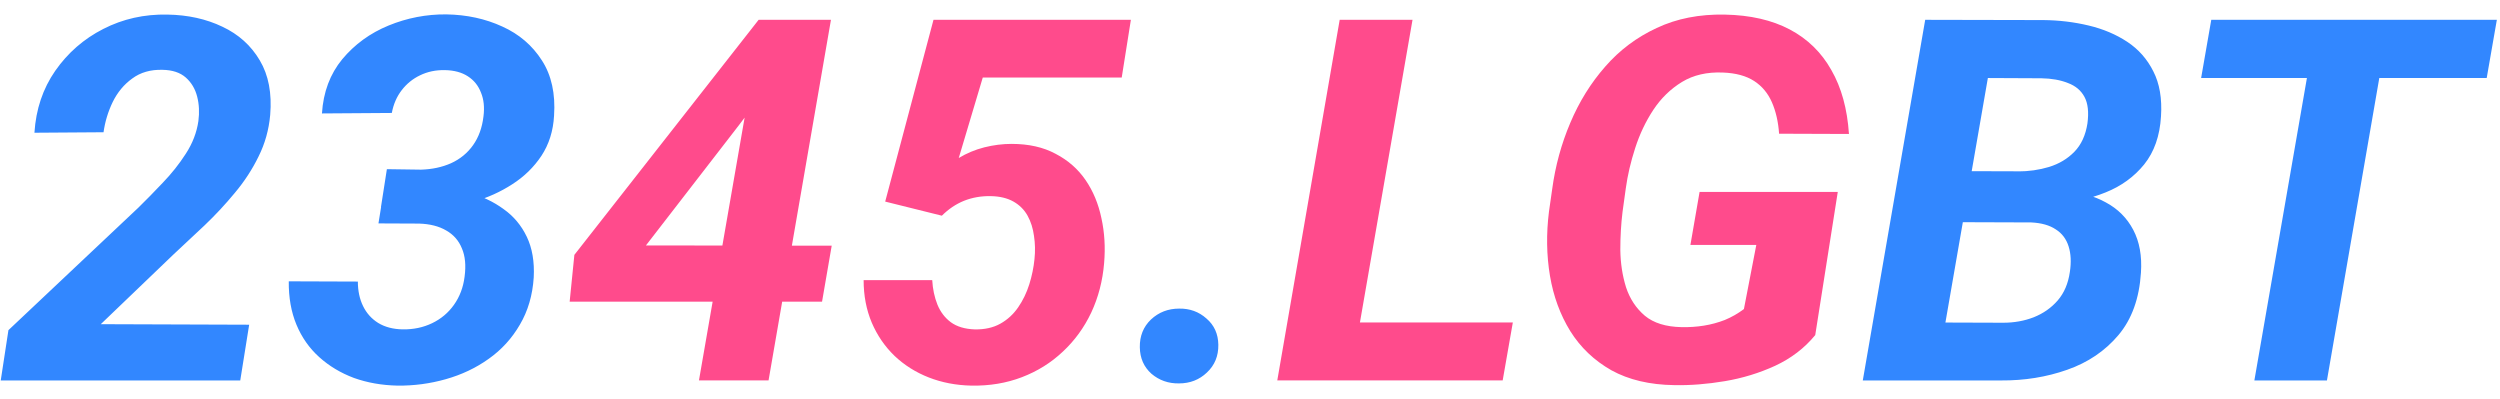
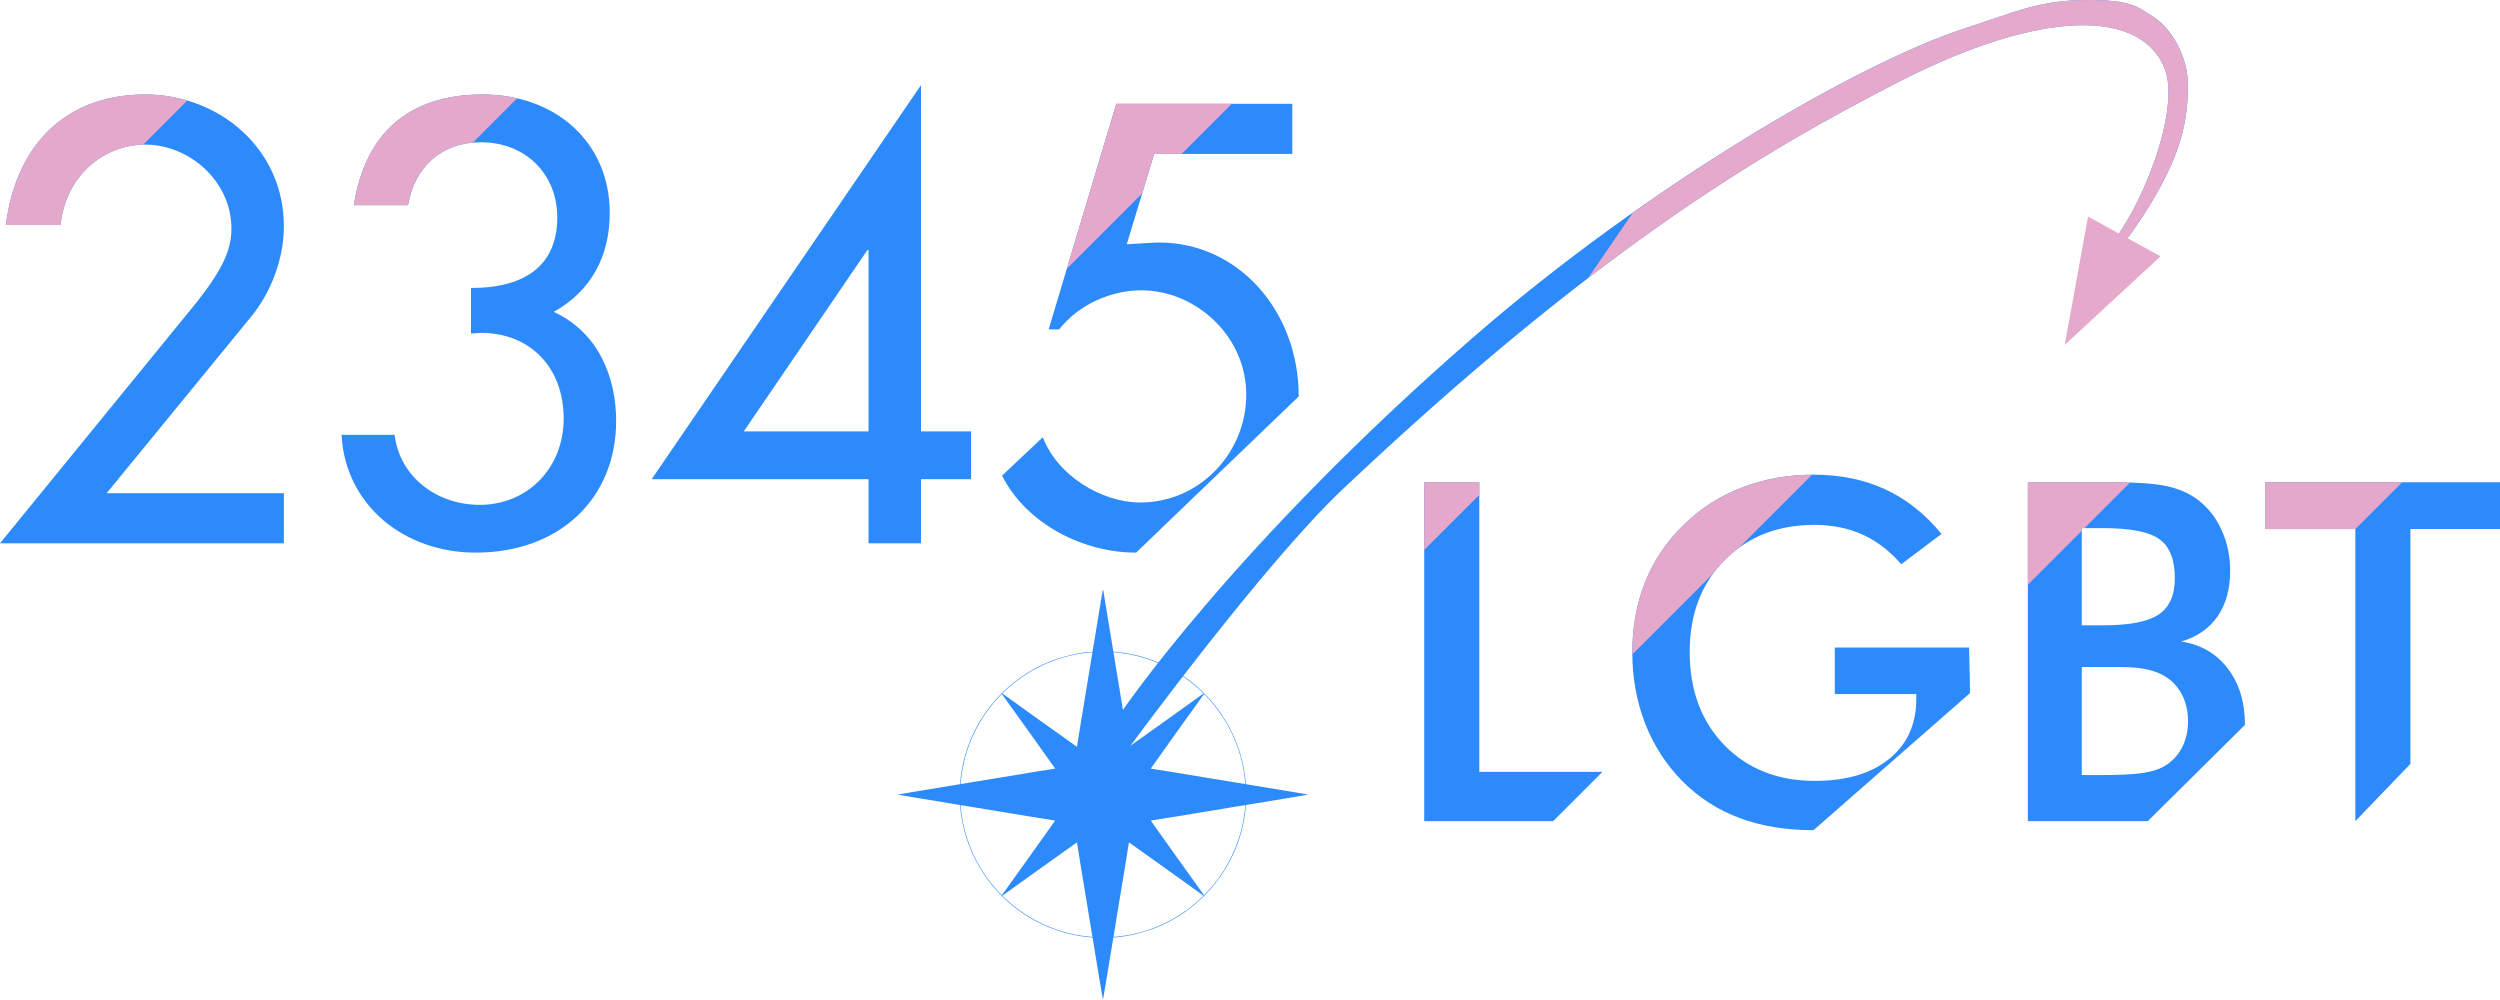
- <svg xmlns="http://www.w3.org/2000/svg" viewBox="0 0 138 22">
-   <path d="m13.754 17.924-.492 3.076h-13.221l.424-2.775 7.178-6.768c.419-.41.866-.866 1.34-1.367.483-.501.907-1.034 1.271-1.6.374-.574.606-1.176.697-1.805.064-.483.041-.934-.068-1.354-.109-.428-.319-.779-.629-1.053-.31-.273-.738-.415-1.285-.424-.656-.018-1.212.141-1.668.479-.456.328-.816.761-1.08 1.299-.255.529-.424 1.085-.506 1.668l-3.814.027c.082-1.294.465-2.434 1.148-3.418.693-.993 1.577-1.764 2.652-2.311 1.085-.556 2.265-.82 3.541-.793 1.13.018 2.142.242 3.035.67.893.419 1.581 1.039 2.064 1.859.483.811.674 1.814.574 3.008-.073.82-.287 1.586-.643 2.297-.346.711-.784 1.381-1.312 2.01-.519.629-1.075 1.226-1.668 1.791-.593.556-1.167 1.094-1.723 1.613l-4.006 3.842zm7.602-8.586 1.887.027c.611-.018 1.162-.137 1.654-.355.501-.228.907-.561 1.217-.998s.501-.966.574-1.586c.064-.501.018-.939-.137-1.312-.146-.383-.387-.684-.725-.902-.337-.219-.761-.333-1.272-.342-.501-.009-.957.087-1.367.287-.401.191-.738.465-1.012.82-.274.355-.456.775-.547 1.258l-3.856.027c.073-1.176.447-2.174 1.121-2.994.684-.82 1.536-1.44 2.557-1.859 1.021-.419 2.083-.624 3.186-.615 1.13.018 2.16.242 3.09.67.93.419 1.659 1.044 2.188 1.873.529.82.752 1.837.67 3.049-.046.839-.278 1.577-.697 2.215-.419.629-.957 1.153-1.613 1.572-.647.419-1.353.738-2.119.957-.756.21-1.513.315-2.269.315l-2.857-.014zm-.465 2.994.328-2.037 2.447.014c.775.018 1.518.128 2.228.328.72.201 1.353.501 1.9.902.556.392.984.902 1.285 1.531s.428 1.376.383 2.242c-.064.984-.319 1.855-.766 2.611-.438.756-1.012 1.385-1.723 1.887-.702.501-1.49.875-2.365 1.121-.866.246-1.755.365-2.666.355-.866-.018-1.668-.16-2.406-.424-.729-.274-1.367-.656-1.914-1.149-.547-.492-.966-1.089-1.258-1.791-.292-.702-.433-1.499-.424-2.393l3.814.014c0 .51.096.962.287 1.353.191.392.469.702.834.93.374.228.825.346 1.353.355.592.009 1.135-.105 1.627-.342s.893-.574 1.203-1.012c.319-.447.515-.966.588-1.559.082-.62.032-1.139-.15-1.559-.173-.428-.46-.756-.861-.984-.401-.237-.902-.365-1.504-.383zm42.027 6.836c-.009-.62.196-1.13.615-1.531.428-.401.948-.602 1.559-.602.583-.009 1.085.173 1.504.547.428.365.647.848.656 1.449.009.62-.201 1.13-.629 1.531-.419.401-.934.602-1.545.602-.583.009-1.089-.169-1.518-.533-.419-.374-.633-.861-.642-1.463zm49.164-6.904h-5.141l.479-2.816 3.965.014c.601 0 1.176-.082 1.722-.246.556-.173 1.021-.451 1.395-.834.383-.392.624-.916.725-1.572.082-.62.027-1.107-.165-1.463-.191-.355-.496-.611-.916-.766-.41-.164-.897-.251-1.462-.26l-2.954-.014-2.898 16.693h-4.006l3.445-19.906 6.536.014c.856.009 1.686.109 2.488.301.802.191 1.513.492 2.133.902.62.41 1.098.952 1.435 1.627.347.674.488 1.504.424 2.488-.064 1.076-.374 1.96-.93 2.652-.556.684-1.267 1.199-2.132 1.545-.857.346-1.778.547-2.762.602zm-1.627 8.736h-6.207l2.106-3.199 4.224.014c.602 0 1.162-.1 1.682-.301.528-.21.97-.52 1.326-.93.355-.41.579-.934.67-1.572.082-.538.059-1.007-.068-1.408-.128-.41-.365-.725-.711-.943-.338-.228-.789-.355-1.354-.383l-4.047-.014.506-2.816 4.648.014.684 1.094c.893.046 1.668.251 2.324.615.666.355 1.172.861 1.518 1.518s.487 1.445.424 2.365c-.091 1.422-.506 2.57-1.244 3.445-.739.875-1.682 1.513-2.831 1.914-1.139.401-2.356.597-3.65.588zm21.438-19.906-3.446 19.906h-4.006l3.459-19.906zm5.933 0-.56 3.213h-15.764l.56-3.213z" fill="#3287ff" />
-   <path d="m45.91 13.562-.533 3.09h-13.932l.26-2.584 10.172-12.975h3.295l-4.389 5.824-5.127 6.631zm-.041-12.469-3.445 19.906h-3.842l3.459-19.906zm6.125 10.814-3.131-.779 2.666-10.035h10.896l-.506 3.186h-7.67l-1.326 4.443c.438-.264.907-.46 1.408-.588.51-.128 1.012-.191 1.504-.191.948 0 1.759.182 2.434.547.684.355 1.235.839 1.654 1.449.419.611.711 1.313.875 2.105.173.784.223 1.609.15 2.475-.082.984-.319 1.896-.711 2.734-.392.829-.916 1.55-1.572 2.16-.647.611-1.399 1.08-2.256 1.408-.857.328-1.786.483-2.789.465-.848-.018-1.631-.169-2.352-.451-.72-.282-1.349-.679-1.887-1.189-.538-.519-.957-1.13-1.258-1.832-.301-.711-.451-1.495-.451-2.352h3.787c.027.492.123.943.287 1.353.164.401.41.725.738.971.337.246.779.378 1.326.397.547.009 1.016-.096 1.408-.315.392-.219.72-.519.984-.902s.469-.807.615-1.272c.146-.465.241-.93.287-1.395.046-.438.036-.861-.027-1.272-.055-.419-.173-.793-.355-1.121s-.442-.588-.779-.779c-.337-.191-.756-.292-1.258-.301-.529-.009-1.021.077-1.477.26-.447.182-.852.456-1.217.82zm31.514 5.893-.56 3.199h-9.748l.561-3.199zm-5.537-16.707-3.459 19.906h-4.006l3.445-19.906zm23.474 9.502-1.244 7.902c-.592.72-1.331 1.285-2.215 1.695-.875.401-1.8.684-2.775.848-.975.164-1.905.237-2.789.219-1.358-.018-2.516-.292-3.473-.82-.948-.538-1.704-1.258-2.269-2.16-.556-.902-.93-1.919-1.121-3.049-.191-1.139-.21-2.324-.055-3.555l.178-1.244c.173-1.276.506-2.493.998-3.65.492-1.167 1.135-2.201 1.928-3.104.793-.911 1.741-1.622 2.844-2.133 1.103-.52 2.356-.766 3.76-.738 1.404.027 2.598.301 3.582.82.984.52 1.75 1.267 2.297 2.242.556.966.879 2.142.971 3.527l-3.856-.014c-.046-.656-.178-1.235-.397-1.736-.219-.501-.547-.893-.984-1.176-.438-.283-1.012-.438-1.723-.465-.875-.036-1.627.137-2.256.52s-1.157.898-1.586 1.545c-.419.638-.752 1.34-.998 2.105-.246.757-.419 1.499-.519 2.229l-.178 1.285c-.082.665-.123 1.367-.123 2.105.009.729.114 1.417.315 2.064.21.638.556 1.162 1.039 1.572.483.401 1.158.611 2.023.629.419.009.829-.018 1.23-.082.401-.064.788-.169 1.162-.314.374-.155.725-.355 1.053-.602l.684-3.541h-3.637l.506-2.926z" fill="#ff4b8c" />
+ <svg xmlns="http://www.w3.org/2000/svg" version="1.1" viewBox="0 0 734.37 293.46">
+   <g transform="translate(76.919 -4.9078)" stroke-width="0">
+     <path d="m114.51 145.67h63.697v18.835h15.411v-18.835h14.726v-14.041h-14.726v-101.71zm63.355-67.293h.342v53.252h-36.643z" fill="#2d8afb" />
+     <g transform="translate(-20,-2)">
+       <path d="m-14.283 34.655c-22.602 0-37.842 14.041-40.924 38.355h16.096c1.37-14.383 12.671-23.63 24.828-23.63 13.013 0 25.342 10.787 25.342 24.657 0 6.164-2.397 12.157-11.815 23.63l-56.163 68.834h83.389v-14.726h-52.054l42.465-51.882c5.651-6.849 9.589-16.78 9.589-26.54 0-22.773-19.006-38.698-40.753-38.698z" fill="#2d8afb" />
+       <path d="m-14.282 34.655c-22.602 0-37.842 14.041-40.924 38.355h16.096c1.347-14.147 12.305-23.304 24.232-23.602l12.969-12.969c-3.938-1.161-8.101-1.785-12.373-1.785z" fill="#e4a8ca" />
+     </g>
+     <g transform="translate(-20,-2)">
+       <path d="m84.859 34.655c-21.917 0-34.588 11.644-37.842 32.534h15.924c1.883-11.13 9.76-18.493 21.404-18.493 13.013 0 22.431 9.246 22.431 22.089 0 13.527-8.733 20.719-25.342 20.719v13.356c1.199 0 2.226-.171 2.911-.171 14.554 0 24.315 10.274 24.315 25.171 0 14.554-10.616 25.342-24.657 25.342-12.5 0-23.458-8.048-24.999-20.547h-15.582c1.027 20.547 18.322 34.588 39.383 34.588 24.657 0 41.266-15.924 41.266-38.698 0-12.5-4.966-25.856-18.322-32.02 10.959-6.164 16.438-16.267 16.438-29.109 0-20.719-15.924-34.759-37.328-34.759z" fill="#2d8afb" />
+       <path d="m84.858 34.655c-21.917 0-34.588 11.645-37.842 32.535h15.924c1.752-10.351 8.693-17.437 19.021-18.379l13.025-13.025c-3.196-.736-6.585-1.131-10.129-1.131z" fill="#e4a8ca" />
+     </g>
+     <g transform="translate(-20,-2)">
+       <path d="m324.58 123.35c0-24.999-17.637-45.204-41.095-45.204-1.37 0-6.335.342-9.418.514l8.048-26.54h40.581v-14.726h-51.711l-19.863 66.266h3.082c5.651-7.192 15.068-11.472 24.143-11.472 15.924 0 30.821 13.356 30.821 30.65 0 17.123-13.698 31.677-31.164 31.677-11.301 0-24.315-7.877-28.595-19.178l-11.986 11.301c7.363 14.383 23.972 22.602 39.383 22.602" fill="#2d8afb" />
+       <path d="m270.98 37.395-14.525 48.461 22.141-22.141 3.516-11.594h8.078l14.727-14.727z" fill="#e4a8ca" />
+     </g>
+     <g>
+       <path d="m341.44 246.12v-99.535h16.181v85.053h36.17l-14.482 14.482z" fill="#2d8afb" />
+       <path d="m341.44 146.58v19.885l16.182-16.182v-3.703z" fill="#e4a8ca" />
+     </g>
+     <g>
+       <path d="m455.8 248.77c-8.159 0-15.433-1.201-21.824-3.603s-11.989-6.028-16.793-10.878c-4.714-4.804-8.34-10.448-10.878-16.929-2.493-6.482-3.739-13.416-3.739-20.804 0-7.524 1.269-14.459 3.807-20.804 2.584-6.346 6.391-11.943 11.422-16.793 4.85-4.759 10.538-8.385 17.065-10.878 6.527-2.493 13.507-3.739 20.94-3.739 7.841 0 14.844 1.428 21.008 4.283 6.21 2.856 11.739 7.229 16.589 13.122l-11.83 8.906c-3.354-3.898-7.139-6.799-11.354-8.703s-8.929-2.856-14.142-2.856c-10.787 0-19.603 3.467-26.447 10.402-6.799 6.889-10.198 15.864-10.198 26.923 0 11.241 3.399 20.374 10.198 27.399 6.844 6.98 15.705 10.47 26.583 10.47 9.246 0 16.521-2.153 21.824-6.459s7.955-10.176 7.955-17.609v-1.428h-23.932l-1e-5-13.666h39.433c0 .68.023 1.632.068 2.856.136 3.218.204 9.394.204 10.527" fill="#2d8afb" />
+       <path d="m455.36 144.35c-7.269.048-14.106 1.285-20.504 3.728-6.527 2.493-12.215 6.12-17.064 10.879-5.031 4.85-8.838 10.447-11.422 16.793-2.538 6.346-3.807 13.281-3.807 20.805 0 .195.01.386.012.58l23.691-23.691c1.008-1.384 2.125-2.702 3.356-3.949 1.353-1.371 2.788-2.601 4.295-3.701z" fill="#e4a8ca" />
+     </g>
+     <g>
+       <path d="m534.6 188.6h6.187c7.705 0 13.144-1.042 16.317-3.127 3.218-2.13 4.827-5.688 4.827-10.674 0-5.439-1.473-9.246-4.419-11.422-2.946-2.221-8.521-3.331-16.725-3.331h-6.187zm0 43.988h5.575c5.666 0 9.904-.227 12.714-.68s5.031-1.246 6.663-2.38c1.994-1.314 3.535-3.082 4.623-5.303s1.632-4.668 1.632-7.343c0-3.173-.657-5.938-1.972-8.295-1.314-2.357-3.196-4.193-5.643-5.507-1.541-.771-3.309-1.337-5.303-1.7-1.949-.363-4.555-.544-7.819-.544h-10.47zm19.382 13.53h-35.224v-99.535h25.088c7.161 0 12.442.385 15.841 1.156 3.445.771 6.368 2.04 8.771 3.807 3.082 2.266 5.462 5.235 7.139 8.906 1.722 3.671 2.584 7.728 2.584 12.17 0 5.303-1.224 9.745-3.671 13.326-2.448 3.535-6.006 6.006-10.674 7.411 5.802.907 10.357 3.558 13.666 7.955 3.354 4.351 5.031 9.858 5.031 16.521" fill="#2d8afb" />
+       <path d="m518.76 146.58v30.088l15.842-15.842v-.783h.783l13.393-13.393c-1.532-.046-3.171-.07-4.93-.07z" fill="#e4a8ca" />
+     </g>
+     <g>
+       <path d="m631.14 160.31v68.984l-16.181 16.818v-85.801h-26.447v-13.734h68.94v13.734z" fill="#2d8afb" />
+       <path d="m588.51 146.58v13.734h26.447v.033l13.768-13.768z" fill="#e4a8ca" />
+     </g>
+     <g>
+       <g>
+         <path d="m252.37 214.26s33.128-49.171 103.57-110.36c51.552-44.781 113.05-80.427 144.11-90.599 15.979-5.233 22.432-8.351 36.158-8.398 13.014-.045 14.79 2.056 19.143 4.762 5.967 3.71 10.428 12.324 10.428 20.136 0 11.687-2.251 22.899-16.253 43.067-16.024 20.941-15.378 20.597-3.583.025 9.338-14.203 16.974-37.401 13.078-47.638-6.517-17.122-34.664-18.643-78.546 3.878-40.616 20.845-89.067 49.674-163.03 119.53-23.239 21.949-62.905 76.147-62.905 76.147z" fill="#2d8afb" />
+         <g transform="matrix(.13333 0 0 -.13333 -550.47 1130.3)" fill="#2d8afb">
+           <path d="m5981 7140.1c0-.141-4.081-25.121-9.077-55.448-4.996-30.258-9.992-60.656-11.118-67.411l-1.97-12.314-2.815-.211c-27.513-1.83-63.611-10.344-92.532-21.954-42.149-16.818-83.736-45.738-114.42-79.584-45.246-49.819-72.97-110.05-80.78-175.49-.633-4.996-1.196-10.414-1.267-11.962l-.211-2.815-16.184-2.603c-74.729-12.244-118.85-19.632-119.2-19.914-.141-.211-.141-.493.07-.704.281-.281 50.312-8.655 118.78-19.843l16.536-2.744.211-2.744c.07-1.548.633-6.896 1.267-11.962 5.981-50.171 23.643-97.106 52.423-139.68 19.14-28.217 43.838-54.182 71.211-74.799 44.472-33.494 97.035-54.675 152.13-61.289 5.066-.633 10.414-1.196 11.962-1.267l2.815-.211 1.97-12.314c8.374-51.649 20.266-122.72 20.547-123 .211-.211.492-.211.704 0 .281.281 8.655 50.312 19.843 118.78l2.744 16.536 2.744.211c27.584 1.83 63.611 10.344 92.532 21.954 42.149 16.818 83.736 45.738 114.42 79.584 45.246 49.819 72.97 110.05 80.78 175.49.633 5.066 1.196 10.414 1.267 11.962l.211 2.815 12.314 1.97c51.649 8.373 122.72 20.266 123 20.547.211.211.211.492 0 .704-.281.281-50.312 8.655-118.78 19.843l-16.536 2.744-.211 2.744c-.07 1.548-.633 6.966-1.267 11.962-5.981 50.171-23.643 97.106-52.423 139.68-19.14 28.217-43.838 54.182-71.211 74.8-44.472 33.494-97.035 54.674-152.13 61.289-4.996.633-10.414 1.196-11.962 1.267l-2.815.211-1.97 12.314c-1.126 6.755-6.122 37.153-11.118 67.411-4.996 30.328-9.077 55.308-9.077 55.448 0 .141-.281.281-.704.281-.352 0-.704-.141-.704-.281zm-22.517-136.51c0-.141-2.885-17.662-6.333-38.912-3.518-21.18-7.951-48.06-9.851-59.671-1.9-11.61-6.614-40.39-10.555-63.963-3.87-23.502-7.037-43.416-7.037-44.19 0-.985-.352-1.266-1.056-.985-.633.211-37.646 26.598-82.329 58.615l-81.203 58.263 2.955 3.096c1.618 1.689 6.474 6.122 10.696 9.851 50.804 44.753 114.27 71.985 180.84 77.684 1.548.141 3.026.281 3.378.352.281.07.493 0 .493-.141zm61.922-1.548c49.186-5.77 99.92-25.191 140.73-53.901 13.862-9.781 31.313-24.135 39.194-32.298l2.955-3.096-81.273-58.263c-44.683-32.017-81.695-58.404-82.258-58.615-.704-.281-1.056 0-1.056.985 0 .774-3.167 20.688-7.037 44.19-3.941 23.573-8.655 52.353-10.555 63.963-1.9 11.61-6.333 38.49-9.851 59.671-3.448 21.251-6.333 38.701-6.333 38.842 0 .211 4.644-.211 15.481-1.478zm-202.02-173.17c31.383-43.838 57.278-80.147 57.489-80.78.281-.704 0-1.056-.985-1.056-.774 0-23.502-3.659-50.523-8.092-27.091-4.504-57.7-9.57-68.185-11.259-10.414-1.689-34.48-5.629-53.338-8.796-18.858-3.096-34.409-5.629-34.55-5.629-.633 0 1.97 21.814 3.87 32.368 1.97 11.118 6.333 28.85 9.781 39.686 14.284 44.542 40.531 88.802 71.703 120.89 5.207 5.418 5.207 5.418 6.403 3.87.633-.844 26.88-37.364 58.334-81.203zm398.98 69.1c42.29-48.13 69.1-107.52 76.347-169.23 1.337-11.048 1.689-15.48 1.407-15.48-.141 0-16.606 2.674-36.661 5.981s-44.049 7.248-53.338 8.796c-9.288 1.548-38.983 6.403-66.074 10.907-27.021 4.433-49.749 8.092-50.523 8.092-.985 0-1.267.352-.985 1.056.211.633 26.598 37.646 58.615 82.328l58.263 81.203 3.096-2.955c1.689-1.618 6.122-6.403 9.851-10.696zm-512.41-237.13c20.054-3.307 44.049-7.247 53.338-8.796 9.288-1.548 38.983-6.403 66.074-10.907 27.021-4.433 49.749-8.092 50.523-8.092.985 0 1.267-.352.985-1.056-.211-.633-26.598-37.646-58.615-82.328l-58.263-81.203-3.096 2.955c-4.222 4.081-15.621 17.169-21.602 24.769-35.113 44.682-58.052 99.779-64.596 155.16-1.337 11.048-1.689 15.481-1.407 15.481.141 0 16.606-2.674 36.661-5.981zm590.09 2.674c-3.659-40.602-13.51-75.925-31.172-111.74-13.018-26.458-27.091-47.568-46.512-69.662-3.729-4.222-8.162-9.077-9.851-10.696l-3.096-2.955-58.263 81.203c-32.017 44.682-58.404 81.695-58.615 82.328-.281.704 0 1.056.985 1.056.774 0 22.588 3.518 48.482 7.74 25.824 4.293 62.556 10.344 81.484 13.44 18.999 3.096 43.486 7.178 54.534 9.077 11.048 1.83 20.547 3.378 21.18 3.448.985.07 1.126-.492.844-3.237zm-370.34-80.358c0-.704 3.167-20.617 7.037-44.12 3.941-23.573 8.655-52.353 10.555-63.963 1.9-11.61 6.333-38.49 9.851-59.671 3.448-21.251 6.333-38.701 6.333-38.842 0-.211-4.715.211-15.481 1.478-61.782 7.318-121.31 34.128-169.23 76.348-4.222 3.729-9.077 8.162-10.696 9.851l-2.955 3.096 81.695 58.615c44.964 32.158 81.977 58.545 82.328 58.545.281 0 .563-.633.563-1.337zm197.38-57.56 81.203-58.263-2.955-3.096c-4.081-4.222-17.169-15.621-24.769-21.602-28.428-22.306-63.33-40.953-97.387-51.93-10.977-3.589-28.006-7.811-39.476-9.922-11.399-2.041-33.776-4.855-33.776-4.152 0 .141 2.674 16.606 5.981 36.661 3.307 20.054 7.248 44.049 8.796 53.338 1.548 9.288 6.403 38.983 10.907 66.074 4.433 27.021 8.092 49.749 8.092 50.523 0 .985.352 1.267 1.056.985.633-.211 37.646-26.599 82.329-58.615z" fill="#2d8afb" stroke-width="0" />
+         </g>
+         <path d="m536.2 4.909c-13.725.047-20.179 3.166-36.158 8.398-21.97 7.194-59.168 27.167-97.301 54.066l-13.186 19.258c36.406-27.908 65.236-44.313 90.912-57.49 43.883-22.521 72.03-21.001 78.547-3.879 3.896 10.236-3.74 33.434-13.078 47.637-11.796 20.571-12.442 20.916 3.582-.025 14.002-20.168 16.254-31.379 16.254-43.066 0-7.811-4.463-16.425-10.43-20.135-4.353-2.707-6.128-4.809-19.143-4.764z" fill="#e4a9cb" />
+       </g>
+       <path d="m536.44 68.544 21.302 11.655-28.16 26.027z" fill="#e4a9cb" />
+     </g>
+   </g>
</svg>
